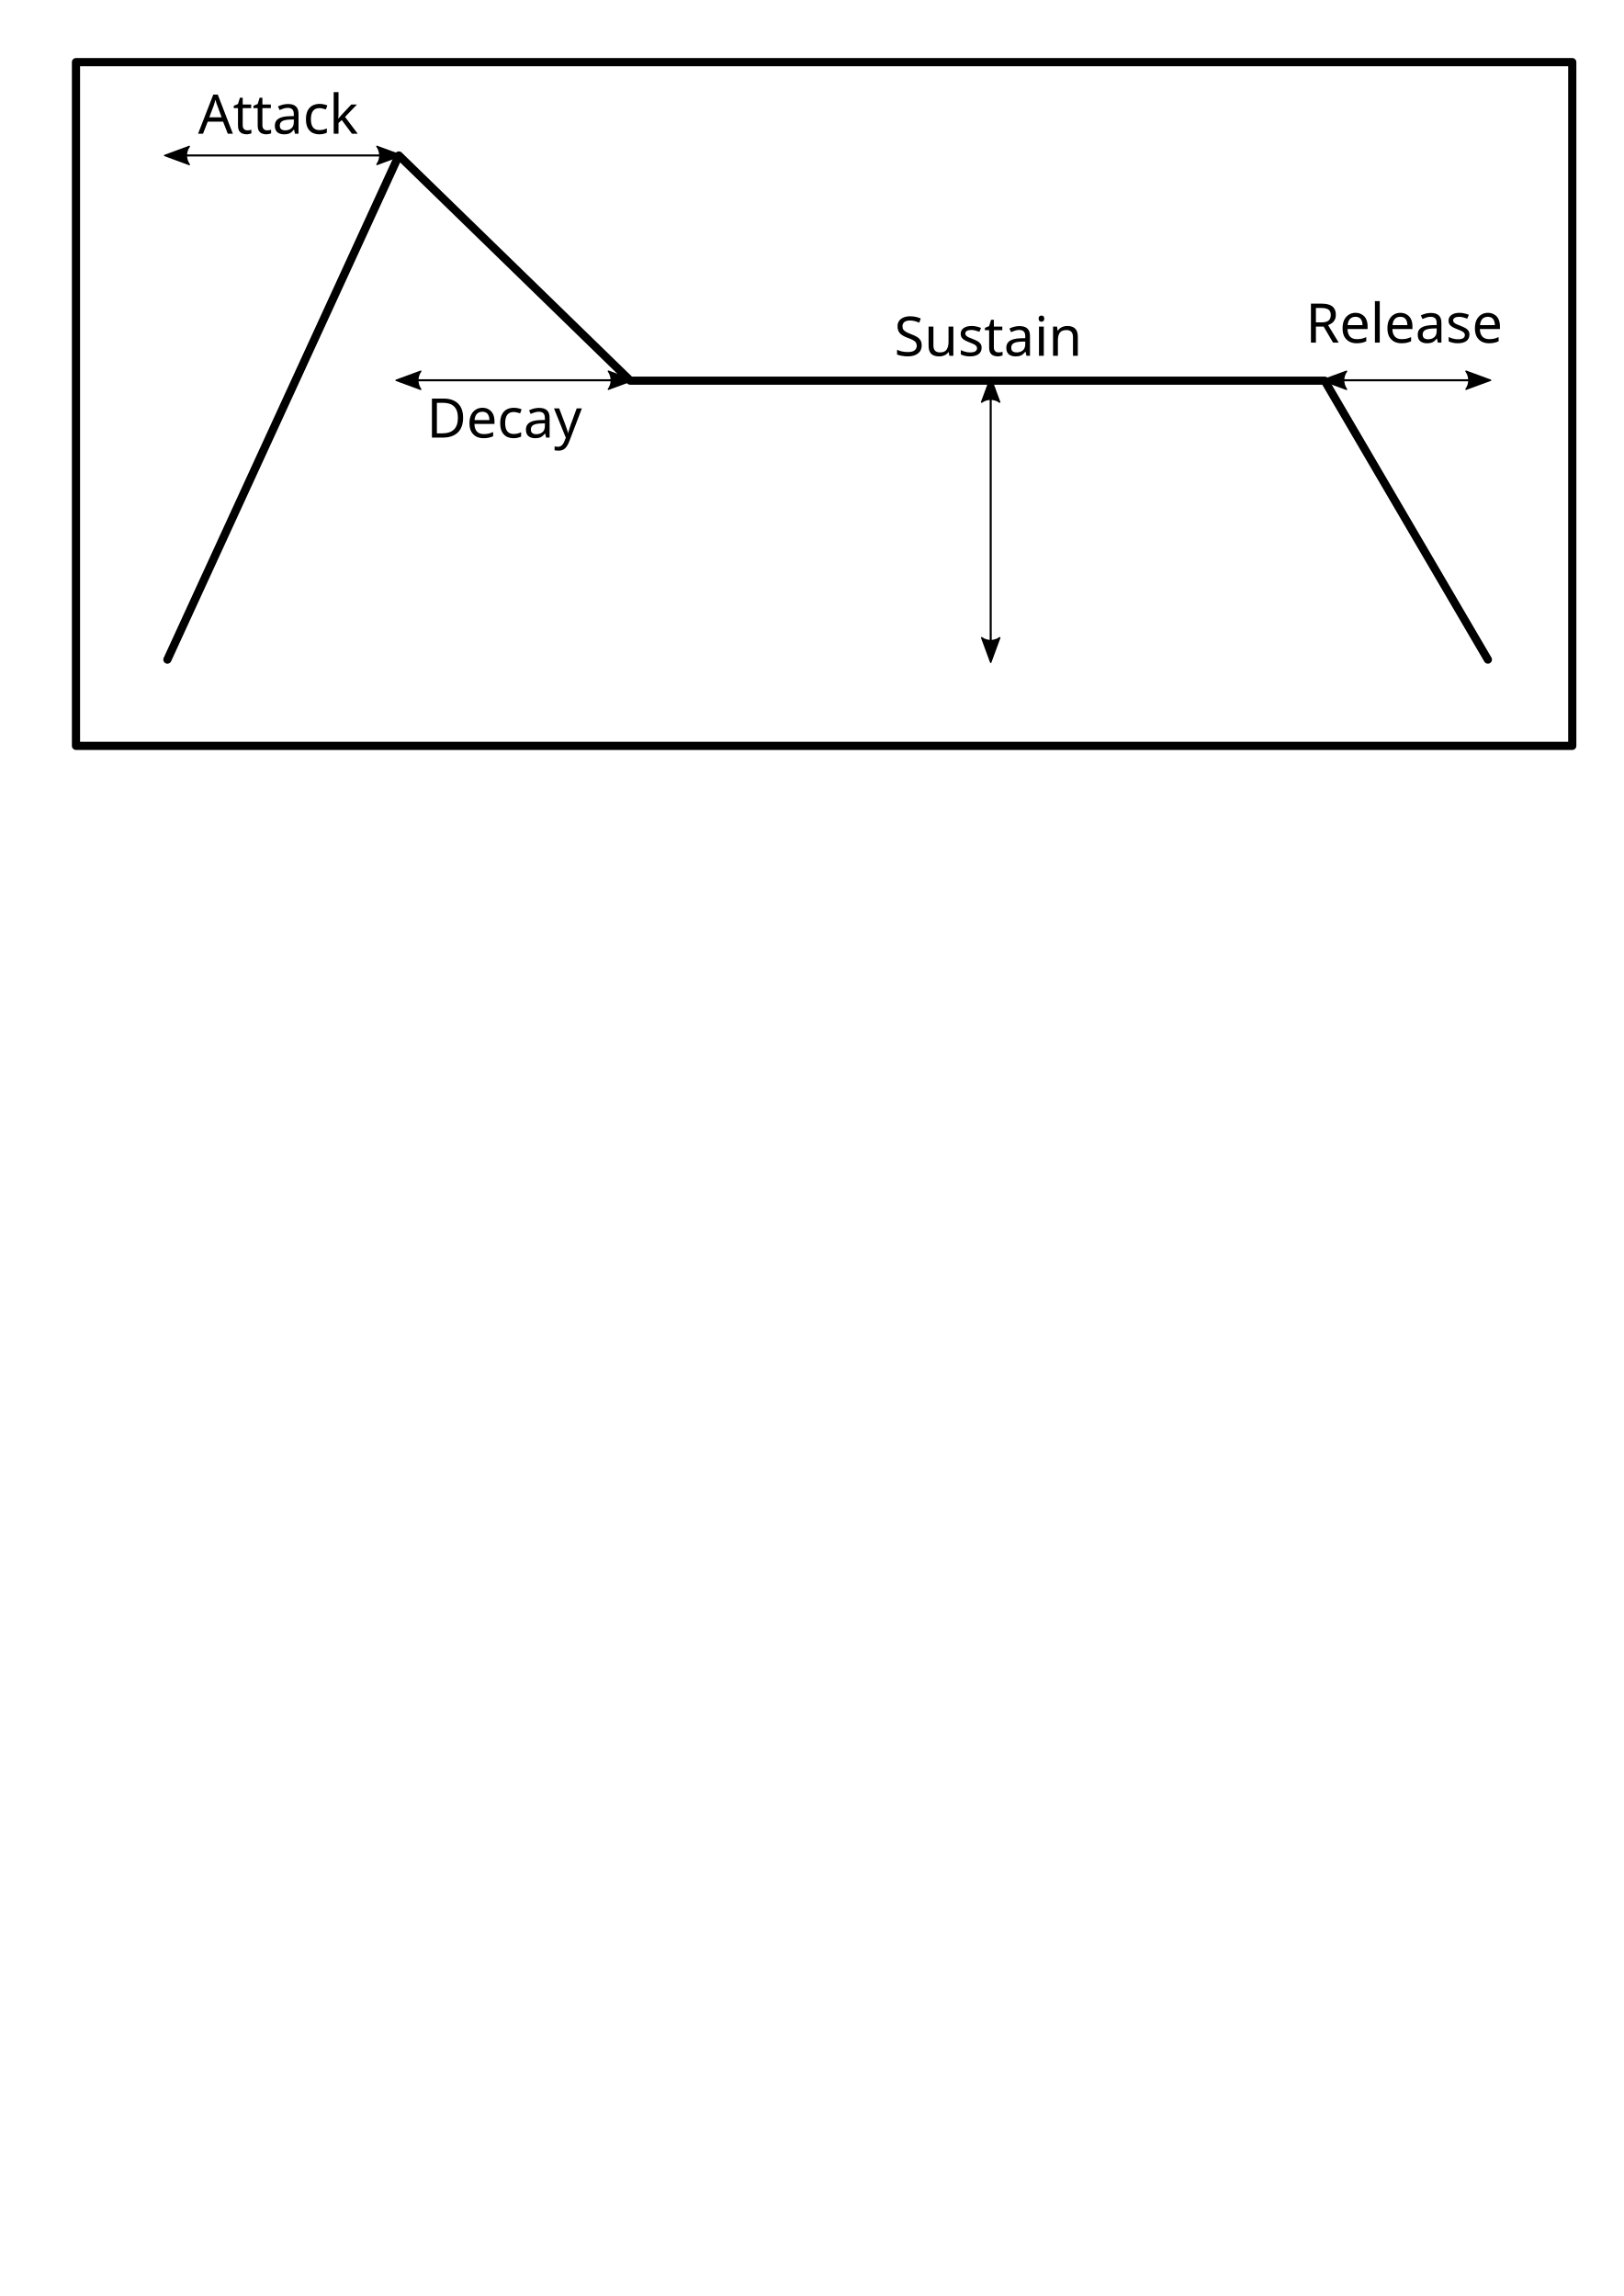
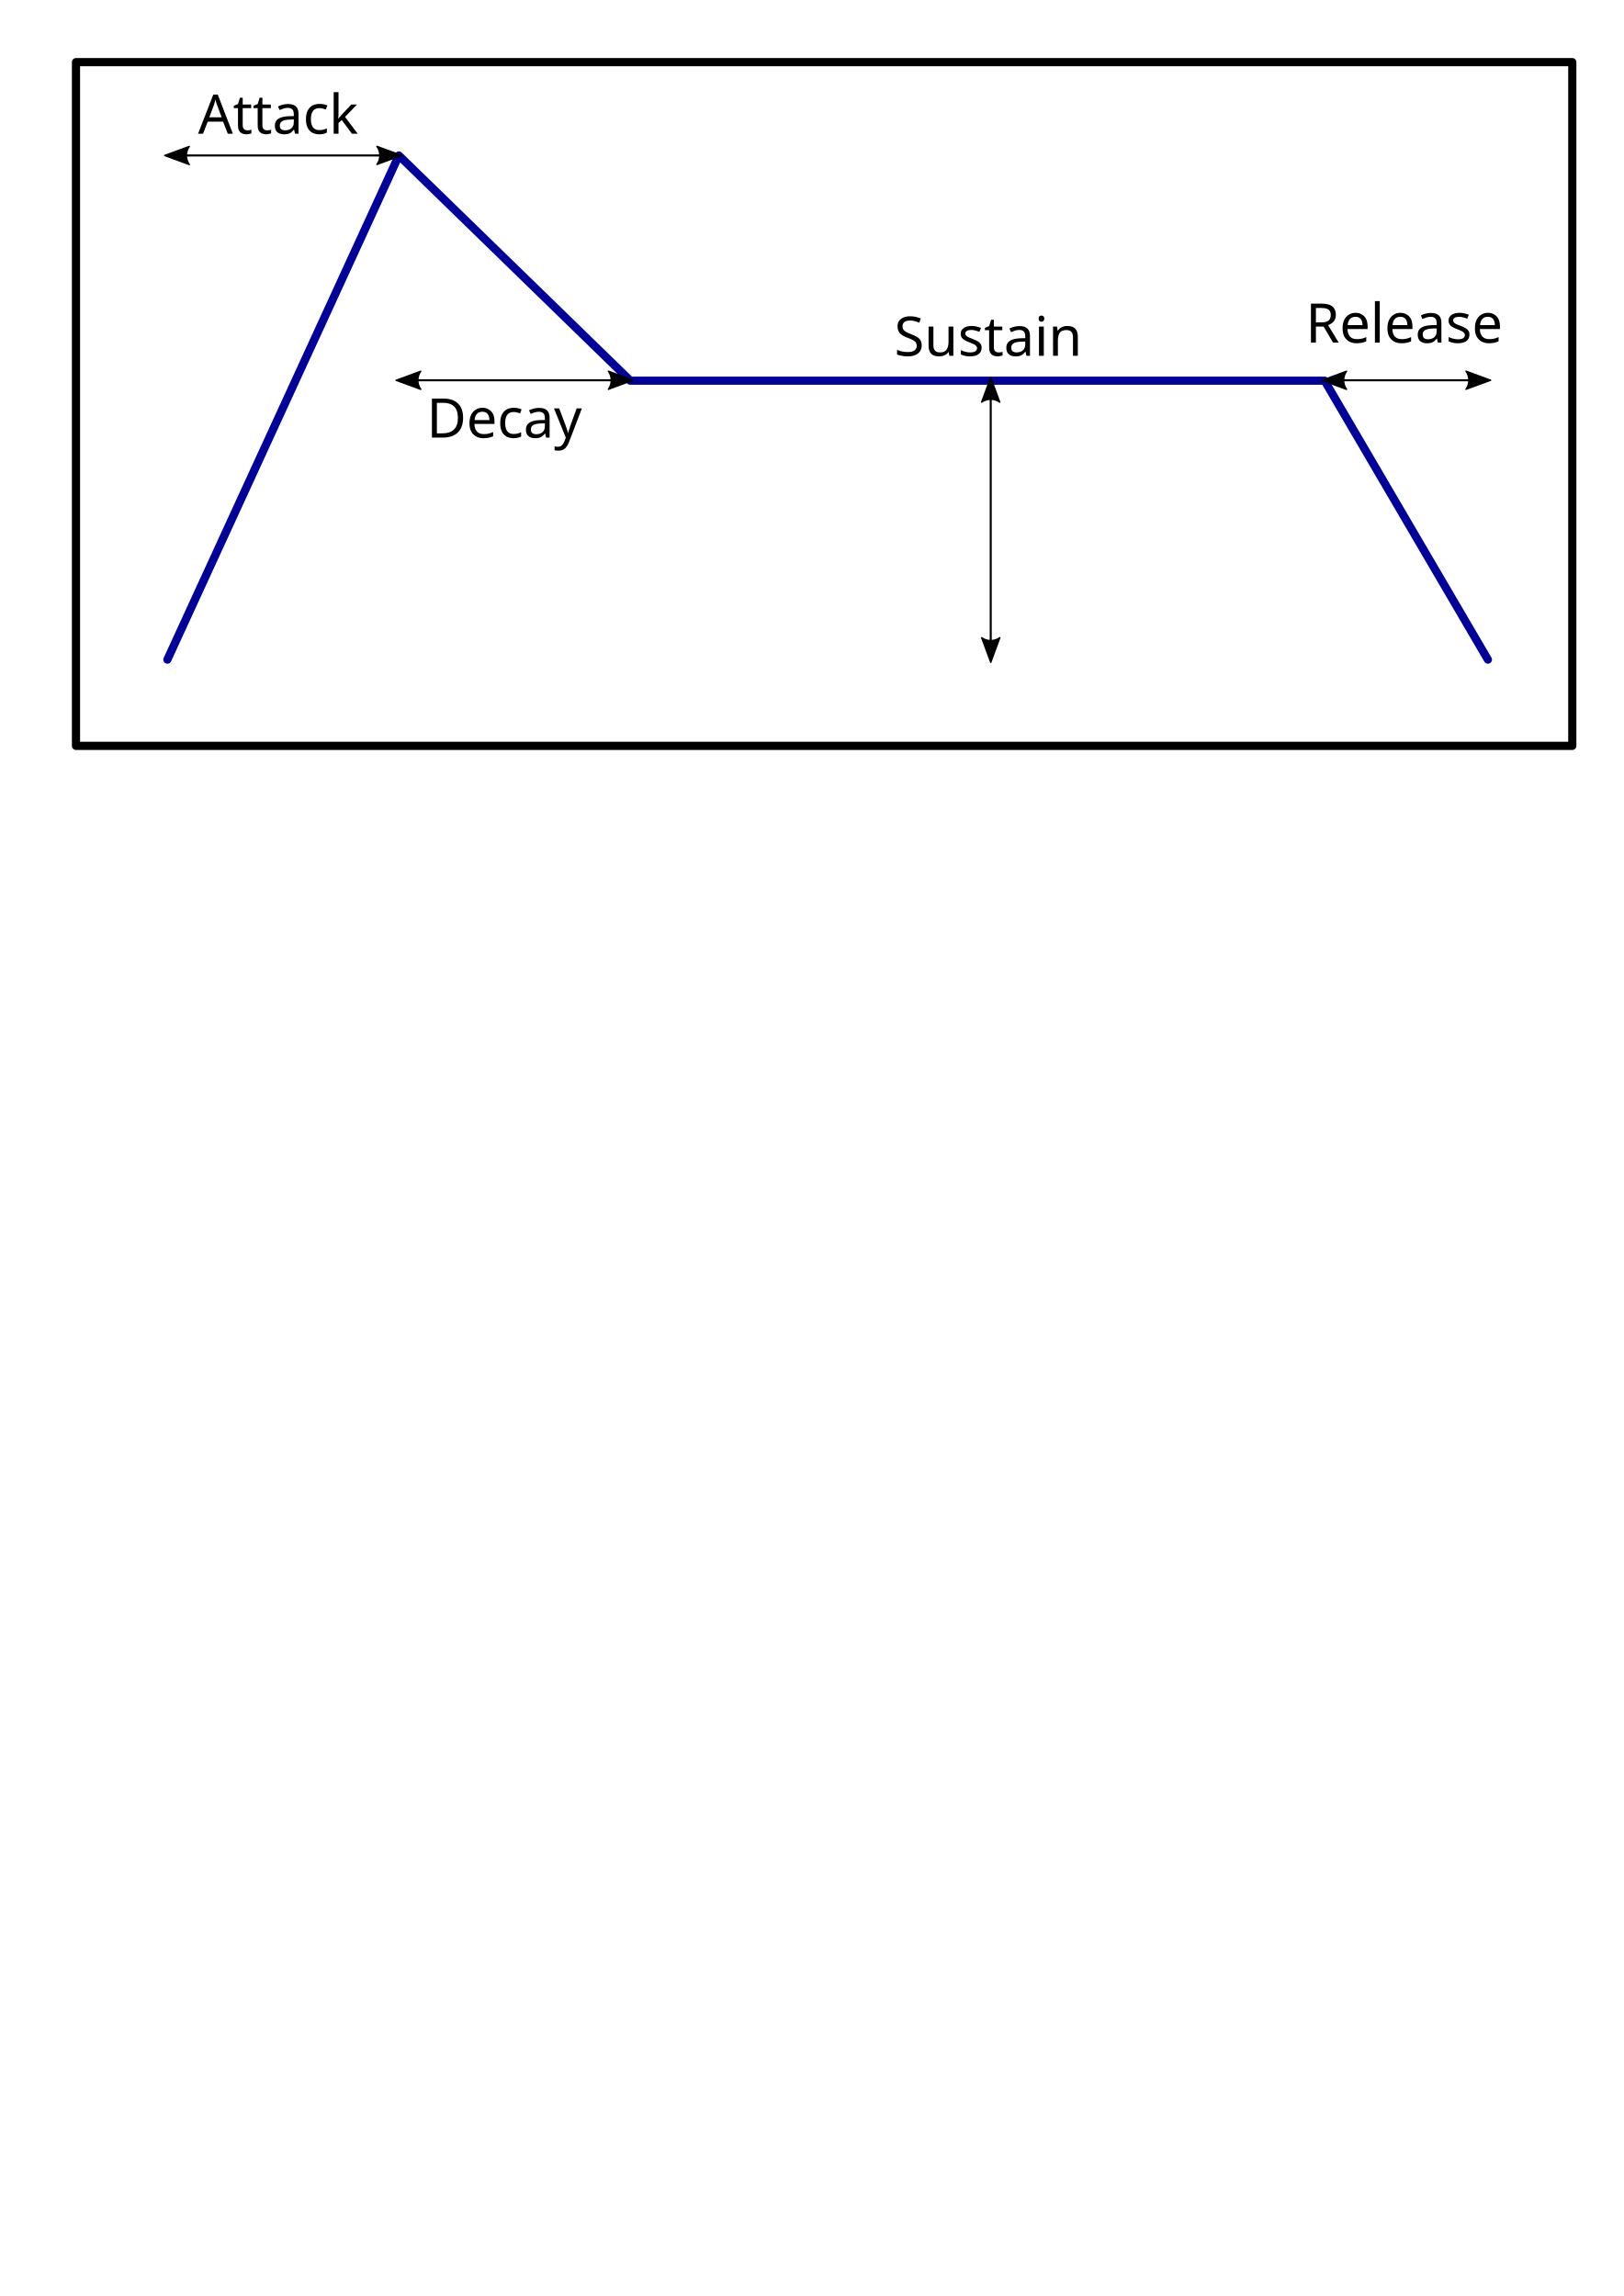
- <svg xmlns="http://www.w3.org/2000/svg" width="210mm" height="297mm" version="1.1" viewBox="0 0 210 297">
-   <defs>
-     <marker id="marker6270" overflow="visible" orient="auto">
-       <path transform="scale(1.1) rotate(180) translate(1)" d="m8.719 4.034-10.926-4.018 10.926-4.018c-1.746 2.372-1.735 5.617-6e-7 8.035z" fill-rule="evenodd" stroke="#000" stroke-linejoin="round" stroke-width=".625" />
+ <svg xmlns="http://www.w3.org/2000/svg" width="210mm" height="297mm" viewBox="0 0 210 297" version="1.1" id="svg8">
+   <defs id="defs2">
+     <marker orient="auto" refY="0.0" refX="0.0" id="marker6270" style="overflow:visible;">
+       <path id="path6268" style="fill-rule:evenodd;stroke-width:0.625;stroke-linejoin:round;stroke:#000000;stroke-opacity:1;fill:#000000;fill-opacity:1" d="M 8.719,4.034 L -2.207,0.016 L 8.719,-4.002 C 6.973,-1.63 6.983,1.616 8.719,4.034 z " transform="scale(1.1) rotate(180) translate(1,0)" />
    </marker>
-     <marker id="marker6170" overflow="visible" orient="auto">
-       <path transform="scale(1.1) translate(1)" d="m8.719 4.034-10.926-4.018 10.926-4.018c-1.746 2.372-1.735 5.617-6e-7 8.035z" fill-rule="evenodd" stroke="#000" stroke-linejoin="round" stroke-width=".625" />
+     <marker style="overflow:visible" id="marker6170" refX="0.0" refY="0.0" orient="auto">
+       <path transform="scale(1.1) translate(1,0)" d="M 8.719,4.034 L -2.207,0.016 L 8.719,-4.002 C 6.973,-1.63 6.983,1.616 8.719,4.034 z " style="fill-rule:evenodd;stroke-width:0.625;stroke-linejoin:round;stroke:#000000;stroke-opacity:1;fill:#000000;fill-opacity:1" id="path6168" />
    </marker>
-     <marker id="marker6074" overflow="visible" orient="auto">
-       <path transform="scale(1.1) rotate(180) translate(1)" d="m8.719 4.034-10.926-4.018 10.926-4.018c-1.746 2.372-1.735 5.617-6e-7 8.035z" fill-rule="evenodd" stroke="#000" stroke-linejoin="round" stroke-width=".625" />
+     <marker style="overflow:visible;" id="marker6074" refX="0.0" refY="0.0" orient="auto">
+       <path transform="scale(1.1) rotate(180) translate(1,0)" d="M 8.719,4.034 L -2.207,0.016 L 8.719,-4.002 C 6.973,-1.63 6.983,1.616 8.719,4.034 z " style="fill-rule:evenodd;stroke-width:0.625;stroke-linejoin:round;stroke:#000000;stroke-opacity:1;fill:#000000;fill-opacity:1" id="path6072" />
    </marker>
-     <marker id="marker5986" overflow="visible" orient="auto">
-       <path transform="scale(1.1) translate(1)" d="m8.719 4.034-10.926-4.018 10.926-4.018c-1.746 2.372-1.735 5.617-6e-7 8.035z" fill-rule="evenodd" stroke="#000" stroke-linejoin="round" stroke-width=".625" />
+     <marker orient="auto" refY="0.0" refX="0.0" id="marker5986" style="overflow:visible">
+       <path id="path5984" style="fill-rule:evenodd;stroke-width:0.625;stroke-linejoin:round;stroke:#000000;stroke-opacity:1;fill:#000000;fill-opacity:1" d="M 8.719,4.034 L -2.207,0.016 L 8.719,-4.002 C 6.973,-1.63 6.983,1.616 8.719,4.034 z " transform="scale(1.1) translate(1,0)" />
    </marker>
-     <marker id="marker5156" overflow="visible" orient="auto">
-       <path transform="scale(1.1) rotate(180) translate(1)" d="m8.719 4.034-10.926-4.018 10.926-4.018c-1.746 2.372-1.735 5.617-6e-7 8.035z" fill-rule="evenodd" stroke="#000" stroke-linejoin="round" stroke-width=".625" />
+     <marker orient="auto" refY="0.0" refX="0.0" id="marker5468" style="overflow:visible;">
+       <path id="path5466" d="M 0.0,0.0 L 5.0,-5.0 L -12.5,0.0 L 5.0,5.0 L 0.0,0.0 z " style="fill-rule:evenodd;stroke:#000000;stroke-width:1pt;stroke-opacity:1;fill:#000000;fill-opacity:1" transform="scale(0.8) rotate(180) translate(12.5,0)" />
    </marker>
-     <marker id="marker5042" overflow="visible" orient="auto">
-       <path transform="scale(1.1) translate(1)" d="m8.719 4.034-10.926-4.018 10.926-4.018c-1.746 2.372-1.735 5.617-6e-7 8.035z" fill-rule="evenodd" stroke="#000" stroke-linejoin="round" stroke-width=".625" />
+     <marker orient="auto" refY="0.0" refX="0.0" id="DotL" style="overflow:visible">
+       <path id="path4599" d="M -2.5,-1.0 C -2.5,1.76 -4.74,4.0 -7.5,4.0 C -10.26,4.0 -12.5,1.76 -12.5,-1.0 C -12.5,-3.76 -10.26,-6.0 -7.5,-6.0 C -4.74,-6.0 -2.5,-3.76 -2.5,-1.0 z " style="fill-rule:evenodd;stroke:#000000;stroke-width:1pt;stroke-opacity:1;fill:#000000;fill-opacity:1" transform="scale(0.8) translate(7.4, 1)" />
    </marker>
-     <marker id="Arrow2Lend" overflow="visible" orient="auto">
-       <path transform="scale(1.1) rotate(180) translate(1)" d="m8.719 4.034-10.926-4.018 10.926-4.018c-1.746 2.372-1.735 5.617-6e-7 8.035z" fill-rule="evenodd" stroke="#000" stroke-linejoin="round" stroke-width=".625" />
+     <marker orient="auto" refY="0.0" refX="0.0" id="marker5156" style="overflow:visible;">
+       <path id="path5154" style="fill-rule:evenodd;stroke-width:0.625;stroke-linejoin:round;stroke:#000000;stroke-opacity:1;fill:#000000;fill-opacity:1" d="M 8.719,4.034 L -2.207,0.016 L 8.719,-4.002 C 6.973,-1.63 6.983,1.616 8.719,4.034 z " transform="scale(1.1) rotate(180) translate(1,0)" />
    </marker>
-     <marker id="Arrow2Lstart" overflow="visible" orient="auto">
-       <path transform="scale(1.1) translate(1)" d="m8.719 4.034-10.926-4.018 10.926-4.018c-1.746 2.372-1.735 5.617-6e-7 8.035z" fill-rule="evenodd" stroke="#000" stroke-linejoin="round" stroke-width=".625" />
+     <marker orient="auto" refY="0.0" refX="0.0" id="Arrow1Lend" style="overflow:visible;">
+       <path id="path4541" d="M 0.0,0.0 L 5.0,-5.0 L -12.5,0.0 L 5.0,5.0 L 0.0,0.0 z " style="fill-rule:evenodd;stroke:#000000;stroke-width:1pt;stroke-opacity:1;fill:#000000;fill-opacity:1" transform="scale(0.8) rotate(180) translate(12.5,0)" />
+     </marker>
+     <marker style="overflow:visible" id="marker5042" refX="0.0" refY="0.0" orient="auto">
+       <path transform="scale(1.1) translate(1,0)" d="M 8.719,4.034 L -2.207,0.016 L 8.719,-4.002 C 6.973,-1.63 6.983,1.616 8.719,4.034 z " style="fill-rule:evenodd;stroke-width:0.625;stroke-linejoin:round;stroke:#000000;stroke-opacity:1;fill:#000000;fill-opacity:1" id="path5040" />
+     </marker>
+     <marker style="overflow:visible;" id="marker4944" refX="0.0" refY="0.0" orient="auto">
+       <path transform="scale(1.1) rotate(180) translate(1,0)" d="M 8.719,4.034 L -2.207,0.016 L 8.719,-4.002 C 6.973,-1.63 6.983,1.616 8.719,4.034 z " style="fill-rule:evenodd;stroke-width:0.625;stroke-linejoin:round;stroke:#000000;stroke-opacity:1;fill:#000000;fill-opacity:1" id="path4942" />
+     </marker>
+     <marker orient="auto" refY="0.0" refX="0.0" id="marker4892" style="overflow:visible;">
+       <path id="path4890" style="fill-rule:evenodd;stroke-width:0.625;stroke-linejoin:round;stroke:#000000;stroke-opacity:1;fill:#000000;fill-opacity:1" d="M 8.719,4.034 L -2.207,0.016 L 8.719,-4.002 C 6.973,-1.63 6.983,1.616 8.719,4.034 z " transform="scale(1.1) rotate(180) translate(1,0)" />
+     </marker>
+     <marker orient="auto" refY="0.0" refX="0.0" id="Arrow2Lend" style="overflow:visible;">
+       <path id="path4559" style="fill-rule:evenodd;stroke-width:0.625;stroke-linejoin:round;stroke:#000000;stroke-opacity:1;fill:#000000;fill-opacity:1" d="M 8.719,4.034 L -2.207,0.016 L 8.719,-4.002 C 6.973,-1.63 6.983,1.616 8.719,4.034 z " transform="scale(1.1) rotate(180) translate(1,0)" />
+     </marker>
+     <marker orient="auto" refY="0.0" refX="0.0" id="Arrow2Lstart" style="overflow:visible">
+       <path id="path4556" style="fill-rule:evenodd;stroke-width:0.625;stroke-linejoin:round;stroke:#000000;stroke-opacity:1;fill:#000000;fill-opacity:1" d="M 8.719,4.034 L -2.207,0.016 L 8.719,-4.002 C 6.973,-1.63 6.983,1.616 8.719,4.034 z " transform="scale(1.1) translate(1,0)" />
    </marker>
  </defs>
-   <g fill="none" stroke="#000">
-     <path d="m21.649 85.323 29.934-65.214 29.934 29.132h89.803l21.114 36.081" stroke-linecap="round" stroke-linejoin="round" stroke-width="1.058" />
-     <g>
-       <path d="m21.649 20.109h29.934" marker-end="url(#Arrow2Lend)" marker-start="url(#Arrow2Lstart)" stroke-width=".265" />
-       <g stroke-width=".265px">
-         <path d="m128.13 49.189v36.133" marker-end="url(#marker5156)" marker-start="url(#marker5042)" />
-         <path d="m51.583 49.189h29.934" marker-end="url(#marker6074)" marker-start="url(#marker5986)" />
-         <path d="m171.32 49.189h21.114" marker-end="url(#marker6270)" marker-start="url(#marker6170)" />
-       </g>
+   <g id="layer1">
+     <g id="g6400">
+       <path id="path26" d="M 21.649,85.323 51.583,20.109 81.517,49.241 h 89.803 l 21.114,36.081" style="fill:none;stroke:#00009b;stroke-width:1.058;stroke-linecap:round;stroke-linejoin:round;stroke-opacity:1;stroke-miterlimit:4;stroke-dasharray:none" />
+       <path id="path28" d="m 21.649,20.109 h 29.934 v 0 0" style="fill:none;stroke:#000000;stroke-width:0.265;stroke-linecap:butt;stroke-linejoin:miter;stroke-opacity:1;stroke-miterlimit:4;stroke-dasharray:none;marker-start:url(#Arrow2Lstart);marker-end:url(#Arrow2Lend)" />
+       <path id="path5842" d="m 128.134,49.189 v 36.133" style="fill:none;stroke:#000000;stroke-width:0.265px;stroke-linecap:butt;stroke-linejoin:miter;stroke-opacity:1;marker-start:url(#marker5042);marker-end:url(#marker5156)" />
+       <path id="path5976" d="M 51.583,49.189 H 81.517" style="fill:none;stroke:#000000;stroke-width:0.265px;stroke-linecap:butt;stroke-linejoin:miter;stroke-opacity:1;marker-start:url(#marker5986);marker-end:url(#marker6074)" />
+       <path id="path6160" d="m 171.32,49.189 h 21.114" style="fill:none;stroke:#000000;stroke-width:0.265px;stroke-linecap:butt;stroke-linejoin:miter;stroke-opacity:1;marker-start:url(#marker6170);marker-end:url(#marker6270)" />
+       <text id="text6370" y="17.298" x="25.618" style="font-style:normal;font-weight:normal;font-size:7.056px;line-height:1.25;font-family:'Anonymous Pro';letter-spacing:0px;word-spacing:0px;fill:#000000;fill-opacity:1;stroke:none;stroke-width:0.265;-inkscape-font-specification:'Anonymous Pro';font-stretch:normal;font-variant:normal;" xml:space="preserve">
+         <tspan style="font-size:7.056px;stroke-width:0.265;-inkscape-font-specification:'Anonymous Pro';font-family:'Anonymous Pro';font-weight:normal;font-style:normal;font-stretch:normal;font-variant:normal;" y="17.298" x="25.618" id="tspan6368">Attack</tspan>
+       </text>
+       <text id="text6374" y="56.607" x="55.174" style="font-style:normal;font-weight:normal;font-size:10.583px;line-height:1.25;font-family:'Anonymous Pro';letter-spacing:0px;word-spacing:0px;fill:#000000;fill-opacity:1;stroke:none;stroke-width:0.265;-inkscape-font-specification:'Anonymous Pro';font-stretch:normal;font-variant:normal;" xml:space="preserve">
+         <tspan style="font-size:7.056px;stroke-width:0.265;-inkscape-font-specification:'Anonymous Pro';font-family:'Anonymous Pro';font-weight:normal;font-style:normal;font-stretch:normal;font-variant:normal;" y="56.607" x="55.174" id="tspan6372">Decay</tspan>
+       </text>
+       <text id="text6378" y="46.024" x="115.661" style="font-style:normal;font-weight:normal;font-size:7.056px;line-height:1.25;font-family:'Anonymous Pro';letter-spacing:0px;word-spacing:0px;fill:#000000;fill-opacity:1;stroke:none;stroke-width:0.265;-inkscape-font-specification:'Anonymous Pro';font-stretch:normal;font-variant:normal;" xml:space="preserve">
+         <tspan style="font-size:7.056px;stroke-width:0.265;-inkscape-font-specification:'Anonymous Pro';font-family:'Anonymous Pro';font-weight:normal;font-style:normal;font-stretch:normal;font-variant:normal;" y="46.024" x="115.661" id="tspan6376">Sustain</tspan>
+       </text>
+       <text id="text6382" y="44.323" x="168.863" style="font-style:normal;font-weight:normal;font-size:10.583px;line-height:1.25;font-family:'Anonymous Pro';letter-spacing:0px;word-spacing:0px;fill:#000000;fill-opacity:1;stroke:none;stroke-width:0.265;-inkscape-font-specification:'Anonymous Pro';font-stretch:normal;font-variant:normal;" xml:space="preserve">
+         <tspan style="font-size:7.056px;stroke-width:0.265;-inkscape-font-specification:'Anonymous Pro';font-family:'Anonymous Pro';font-weight:normal;font-style:normal;font-stretch:normal;font-variant:normal;" y="44.323" x="168.863" id="tspan6380">Release</tspan>
+       </text>
+       <rect y="8.037" x="9.827" height="88.446" width="193.524" id="rect6384" style="stroke-width:1.058;stroke-linecap:round;stroke-linejoin:round;stroke-miterlimit:4;stroke-dasharray:none;fill:none;stroke:#000000;stroke-opacity:1" />
    </g>
  </g>
-   <g fill="#000000" font-family="sans-serif" letter-spacing="0px" stroke-width=".265" word-spacing="0px">
-     <text x="25.618" y="17.298" font-size="7.056px" style="line-height:1.25" xml:space="preserve">
-       <tspan x="25.618" y="17.298" font-size="7.056px" stroke-width=".265">Attack</tspan>
-     </text>
-     <text x="55.174" y="56.607" font-size="10.583px" style="line-height:1.25" xml:space="preserve">
-       <tspan x="55.174" y="56.607" font-size="7.056px" stroke-width=".265">Decay</tspan>
-     </text>
-     <text x="115.661" y="46.024" font-size="7.056px" style="line-height:1.25" xml:space="preserve">
-       <tspan x="115.661" y="46.024" font-size="7.056px" stroke-width=".265">Sustain</tspan>
-     </text>
-     <text x="168.863" y="44.323" font-size="10.583px" style="line-height:1.25" xml:space="preserve">
-       <tspan x="168.863" y="44.323" font-size="7.056px" stroke-width=".265">Release</tspan>
-     </text>
-   </g>
-   <rect x="9.827" y="8.037" width="193.52" height="88.446" fill="none" stroke="#000" stroke-linecap="round" stroke-linejoin="round" stroke-width="1.058" />
</svg>
